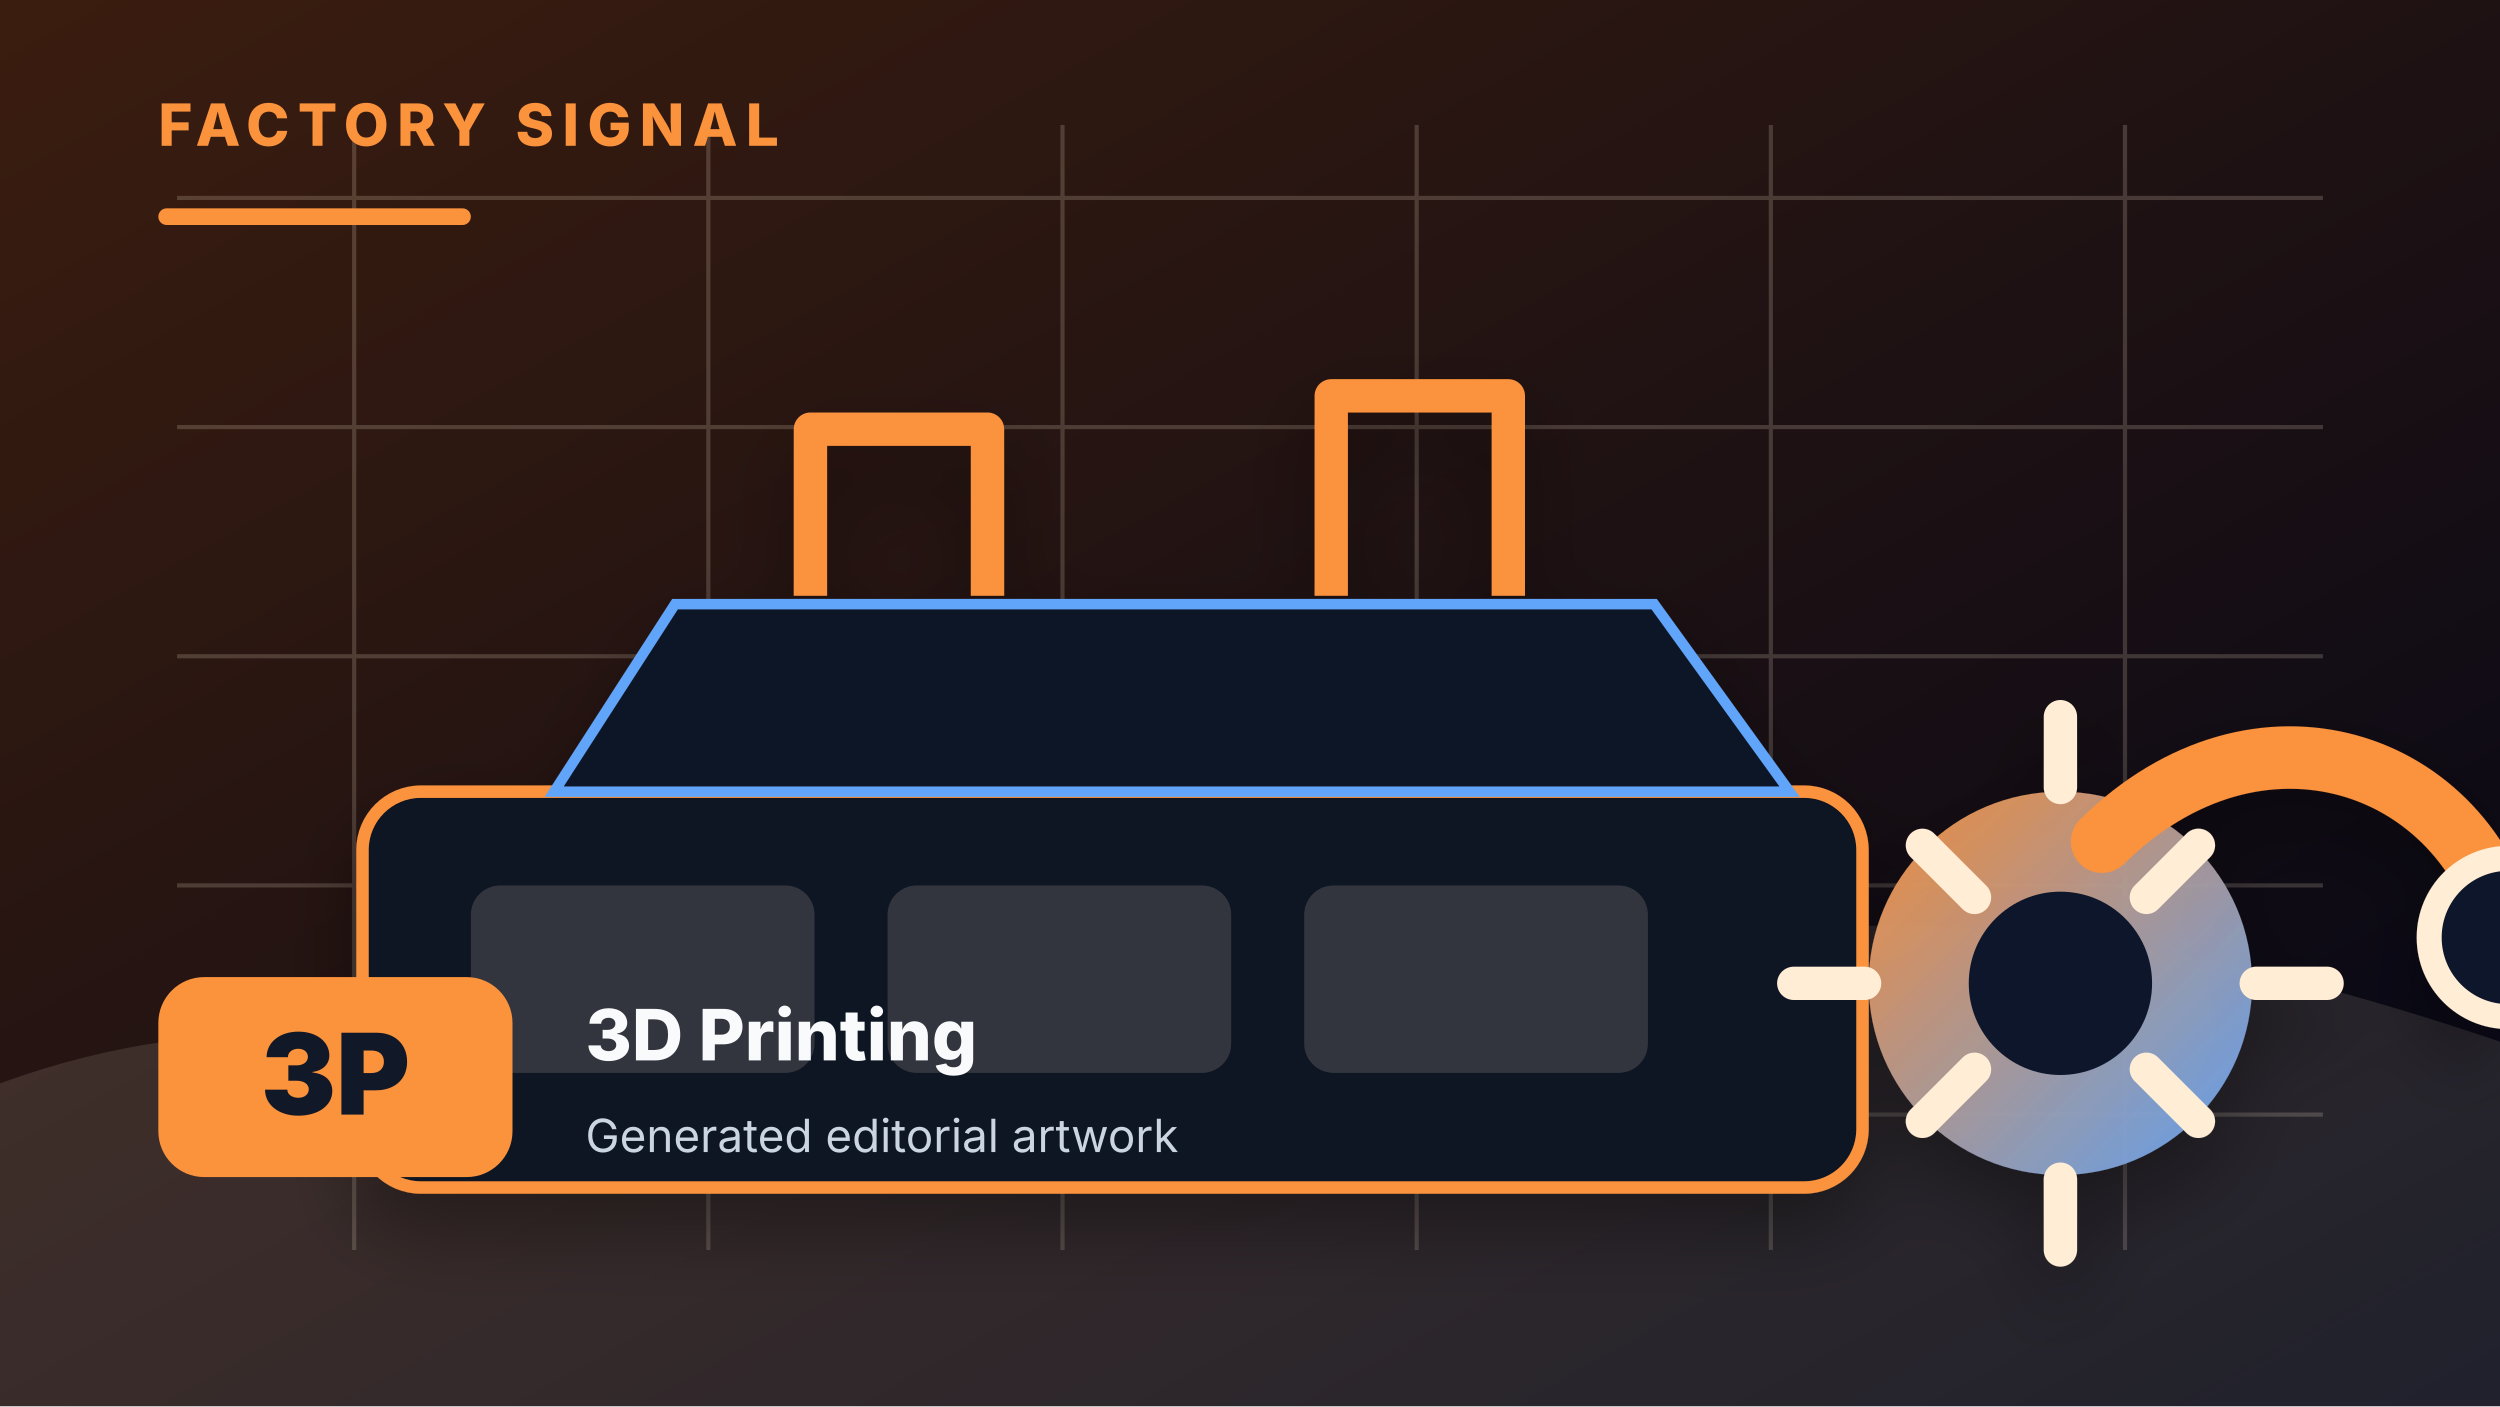
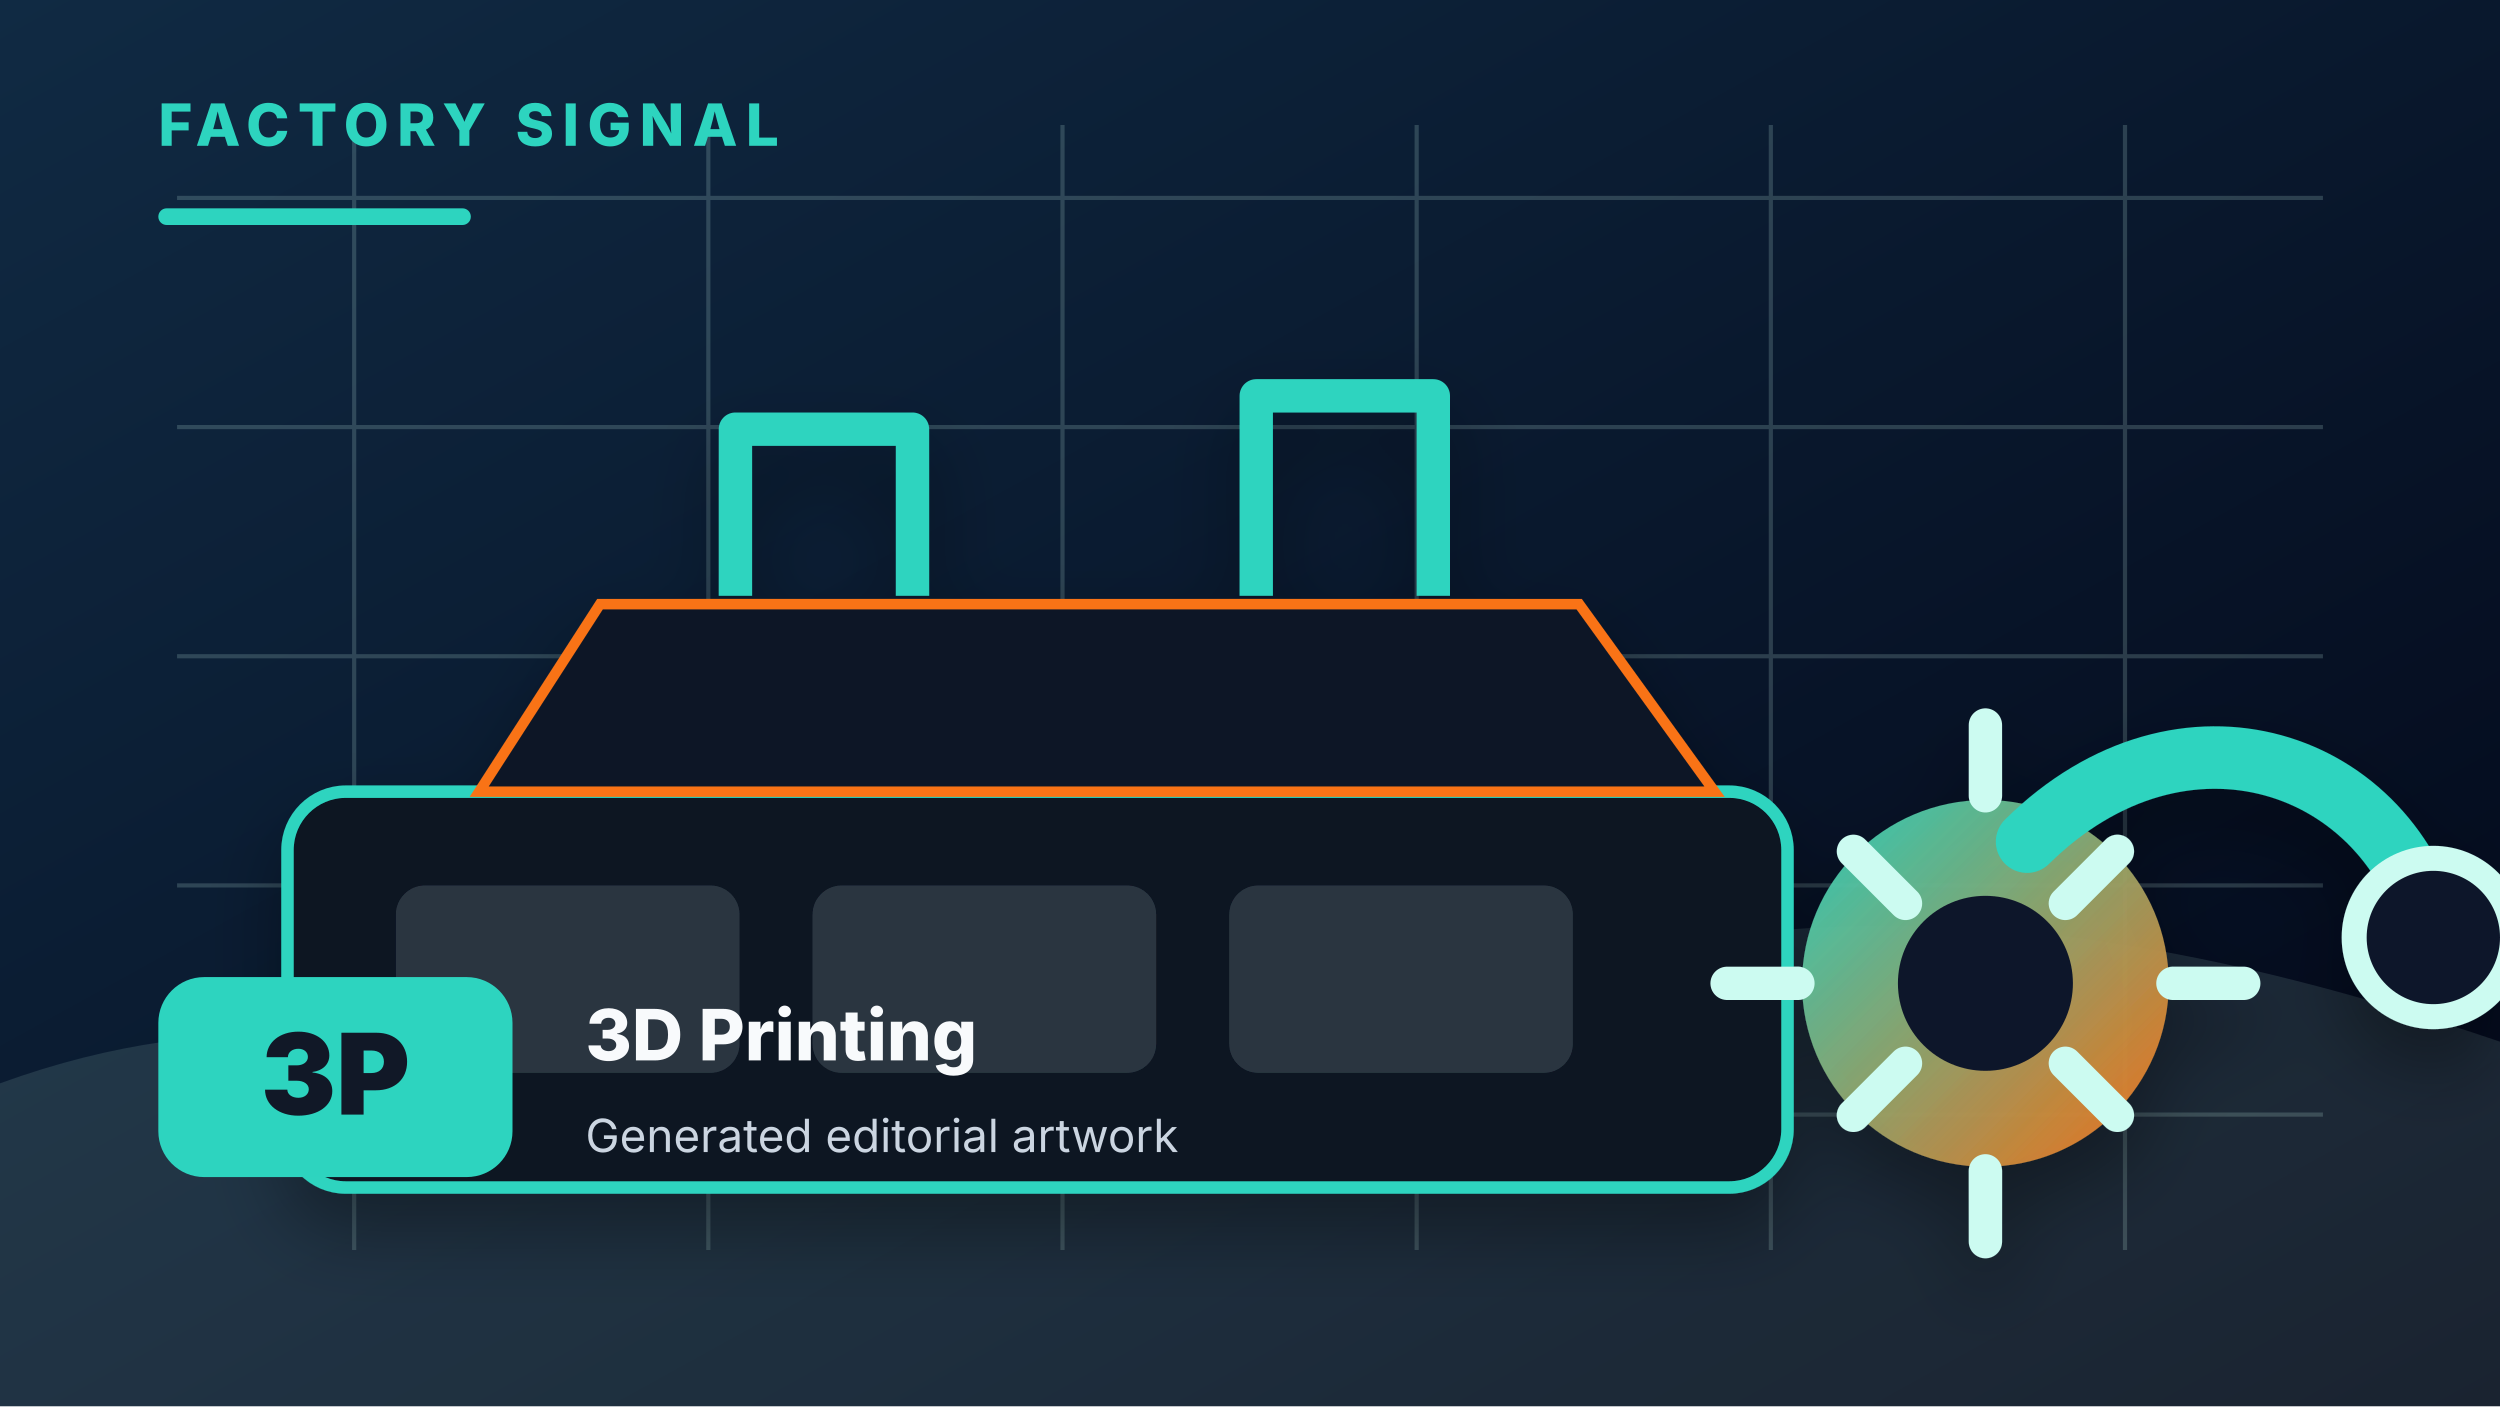
<svg xmlns="http://www.w3.org/2000/svg" width="1600" height="900" viewBox="0 0 1600 900" role="img" aria-labelledby="title desc">
  <g transform="scale(1.333333)">
    <defs>
      <linearGradient id="bg" x1="0" y1="0" x2="1" y2="1">
-         <stop offset="0" stop-color="#3b1d0f" />
+         <stop offset="0" stop-color="#102a43" />
        <stop offset="1" stop-color="#020617" />
      </linearGradient>
      <linearGradient id="accent" x1="0" y1="0" x2="1" y2="1">
-         <stop offset="0" stop-color="#fb923c" />
-         <stop offset="1" stop-color="#60a5fa" />
+         <stop offset="0" stop-color="#2dd4bf" />
+         <stop offset="1" stop-color="#f97316" />
      </linearGradient>
      <filter id="shadow" x="-20%" y="-20%" width="140%" height="140%">
        <feDropShadow dx="0" dy="18" stdDeviation="18" flood-color="#000000" flood-opacity="0.35" />
      </filter>
    </defs>
    <rect width="1200" height="675" fill="url(#bg)" />
-     <path d="M0 520 C220 440 340 595 560 520 S920 405 1200 500 V675 H0Z" fill="#ffedd5" opacity="0.12" />
-     <g opacity="0.18" stroke="#ffedd5" stroke-width="2">
+     <path d="M0 520 C220 440 340 595 560 520 S920 405 1200 500 V675 H0Z" fill="#ccfbf1" opacity="0.12" />
+     <g opacity="0.18" stroke="#ccfbf1" stroke-width="2">
      <path d="M85 95H1115M85 205H1115M85 315H1115M85 425H1115M85 535H1115" />
      <path d="M170 60V600M340 60V600M510 60V600M680 60V600M850 60V600M1020 60V600" />
    </g>
-     <g transform="translate(174 120)" filter="url(#shadow)">
-       <rect x="0" y="260" width="720" height="190" rx="28" fill="#0b1220" stroke="#fb923c" stroke-width="6" />
-       <rect x="52" y="305" width="165" height="90" rx="14" fill="#ffedd5" opacity="0.16" />
-       <rect x="252" y="305" width="165" height="90" rx="14" fill="#ffedd5" opacity="0.16" />
-       <rect x="452" y="305" width="165" height="90" rx="14" fill="#ffedd5" opacity="0.16" />
-       <path d="M92 260 L150 170 H620 L685 260Z" fill="#111827" stroke="#60a5fa" stroke-width="5" />
-       <path d="M215 166 V86 H300 V166M465 166 V70 H550 V166" fill="none" stroke="#fb923c" stroke-width="16" stroke-linejoin="round" />
-       <circle cx="815" cy="352" r="92" fill="url(#accent)" opacity="0.95" />
-       <circle cx="815" cy="352" r="44" fill="#0f172a" />
-       <g stroke="#ffedd5" stroke-width="16" stroke-linecap="round">
-         <path d="M815 224v34M815 480v-34M687 352h34M943 352h-34" />
-         <path d="M748.76 285.76l25 25M881.24 285.76l-25 25M748.76 418.24l25-25M881.24 418.24l-25-25" />
+     <g transform="translate(138 120)" filter="url(#shadow)">
+       <rect x="0" y="260" width="720" height="190" rx="28" fill="#0b1220" stroke="#2dd4bf" stroke-width="6" />
+       <rect x="52" y="305" width="165" height="90" rx="14" fill="#ccfbf1" opacity="0.16" />
+       <rect x="252" y="305" width="165" height="90" rx="14" fill="#ccfbf1" opacity="0.16" />
+       <rect x="452" y="305" width="165" height="90" rx="14" fill="#ccfbf1" opacity="0.16" />
+       <path d="M92 260 L150 170 H620 L685 260Z" fill="#111827" stroke="#f97316" stroke-width="5" />
+       <path d="M215 166 V86 H300 V166M465 166 V70 H550 V166" fill="none" stroke="#2dd4bf" stroke-width="16" stroke-linejoin="round" />
+       <circle cx="815" cy="352" r="88" fill="url(#accent)" opacity="0.95" />
+       <circle cx="815" cy="352" r="42" fill="#0f172a" />
+       <g stroke="#ccfbf1" stroke-width="16" stroke-linecap="round">
+         <path d="M815 228v34M815 476v-34M691 352h34M939 352h-34" />
+         <path d="M751.64 288.64l25 25M878.36 288.64l-25 25M751.64 415.36l25-25M878.36 415.36l-25-25" />
      </g>
-       <path d="M835 284 C910 210 1010 245 1030 330" fill="none" stroke="#fb923c" stroke-width="30" stroke-linecap="round" />
-       <path d="M1030 330 l230 58" stroke="#60a5fa" stroke-width="34" stroke-linecap="round" />
-       <circle cx="1030" cy="330" r="38" fill="#0f172a" stroke="#ffedd5" stroke-width="12" />
-       <path d="M1260 388 l54 -35M1260 388 l46 45" stroke="#fb923c" stroke-width="18" stroke-linecap="round" />
+       <path d="M835 284 C910 210 1010 245 1030 330" fill="none" stroke="#2dd4bf" stroke-width="30" stroke-linecap="round" />
+       <path d="M1030 330 l188 58" stroke="#f97316" stroke-width="34" stroke-linecap="round" />
+       <circle cx="1030" cy="330" r="38" fill="#0f172a" stroke="#ccfbf1" stroke-width="12" />
+       <path d="M1218 388 l54 -35M1218 388 l46 45" stroke="#2dd4bf" stroke-width="18" stroke-linecap="round" />
    </g>
    <g transform="translate(76 70)">
-       <text x="0" y="0" fill="#fb923c" font-family="Inter, Arial, sans-serif" font-size="28" font-weight="800" letter-spacing="4">FACTORY SIGNAL</text>
-       <rect x="0" y="30" width="150" height="8" rx="4" fill="#fb923c" />
+       <text x="0" y="0" fill="#2dd4bf" font-family="Inter, Arial, sans-serif" font-size="28" font-weight="800" letter-spacing="4">FACTORY SIGNAL</text>
+       <rect x="0" y="30" width="150" height="8" rx="4" fill="#2dd4bf" />
    </g>
    <g transform="translate(76 535)">
-       <rect x="0" y="-66" width="170" height="96" rx="22" fill="#fb923c" />
+       <rect x="0" y="-66" width="170" height="96" rx="22" fill="#2dd4bf" />
      <text x="85" y="0" text-anchor="middle" fill="#111827" font-family="Inter, Arial, sans-serif" font-size="54" font-weight="900">3P</text>
      <text x="205" y="-26" fill="#f8fafc" font-family="Inter, Arial, sans-serif" font-size="34" font-weight="800">3D Printing</text>
      <text x="205" y="18" fill="#cbd5e1" font-family="Inter, Arial, sans-serif" font-size="22">Generated editorial artwork</text>
    </g>
  </g>
</svg>
